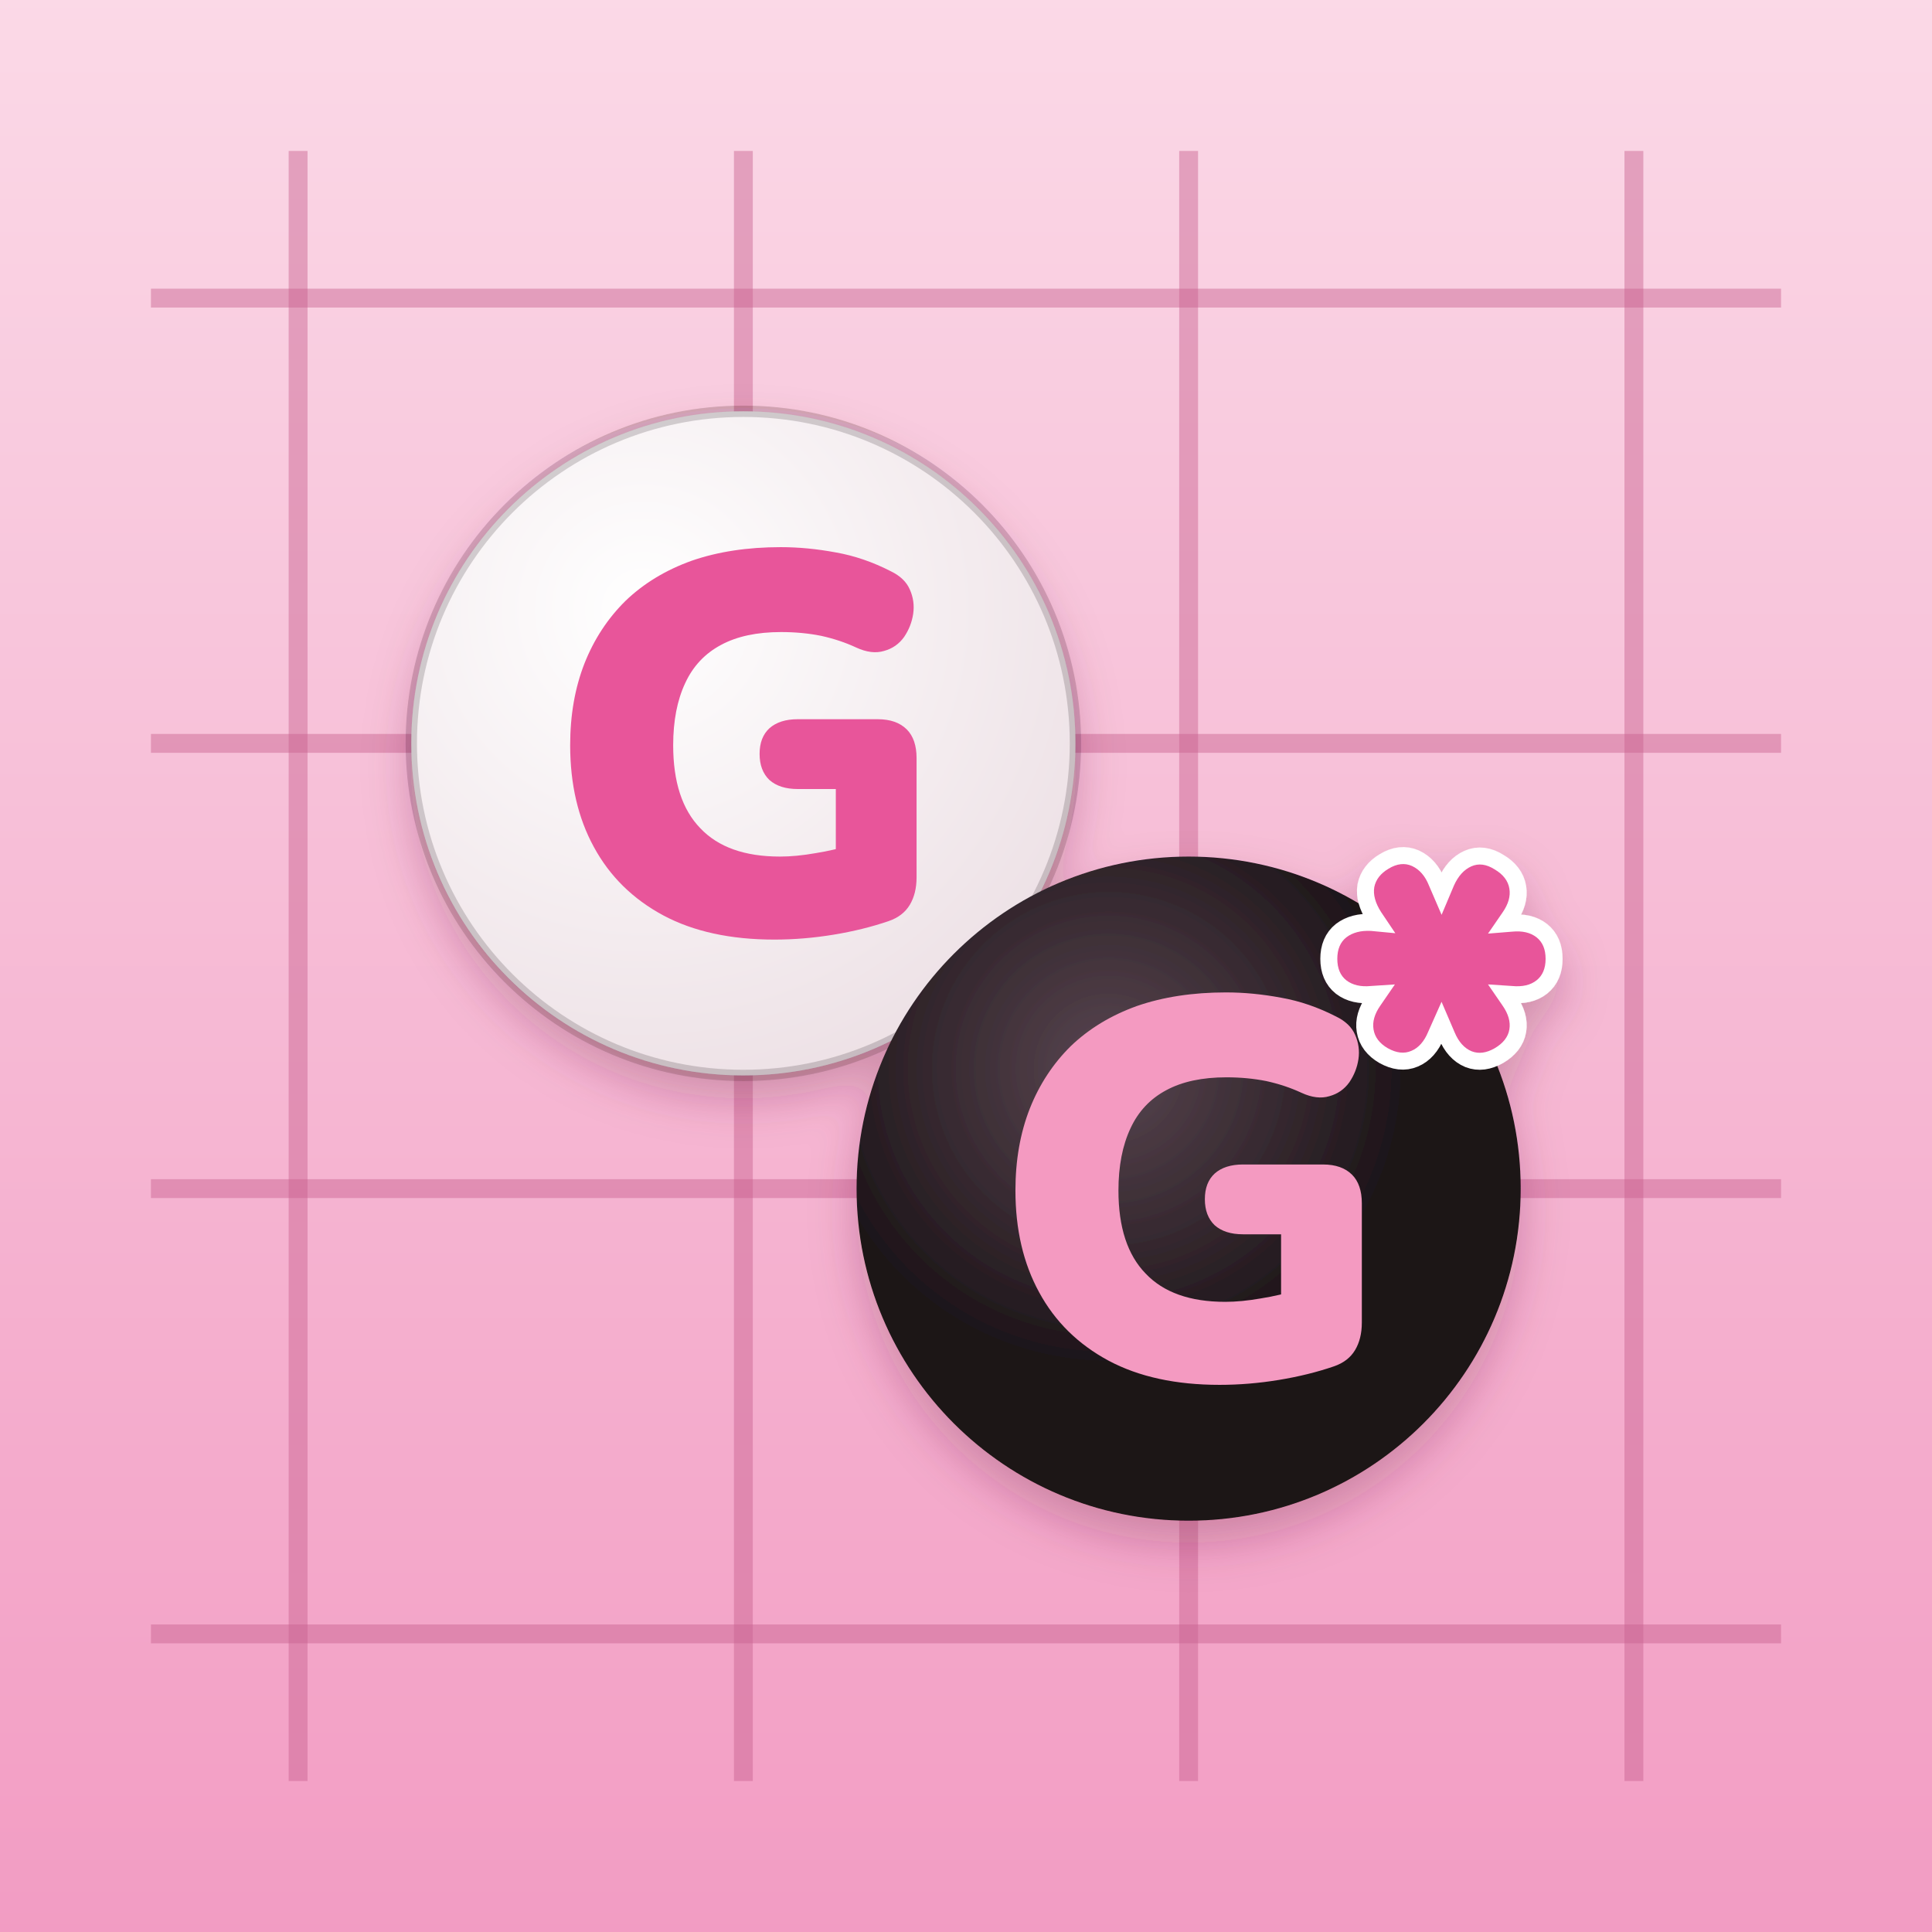
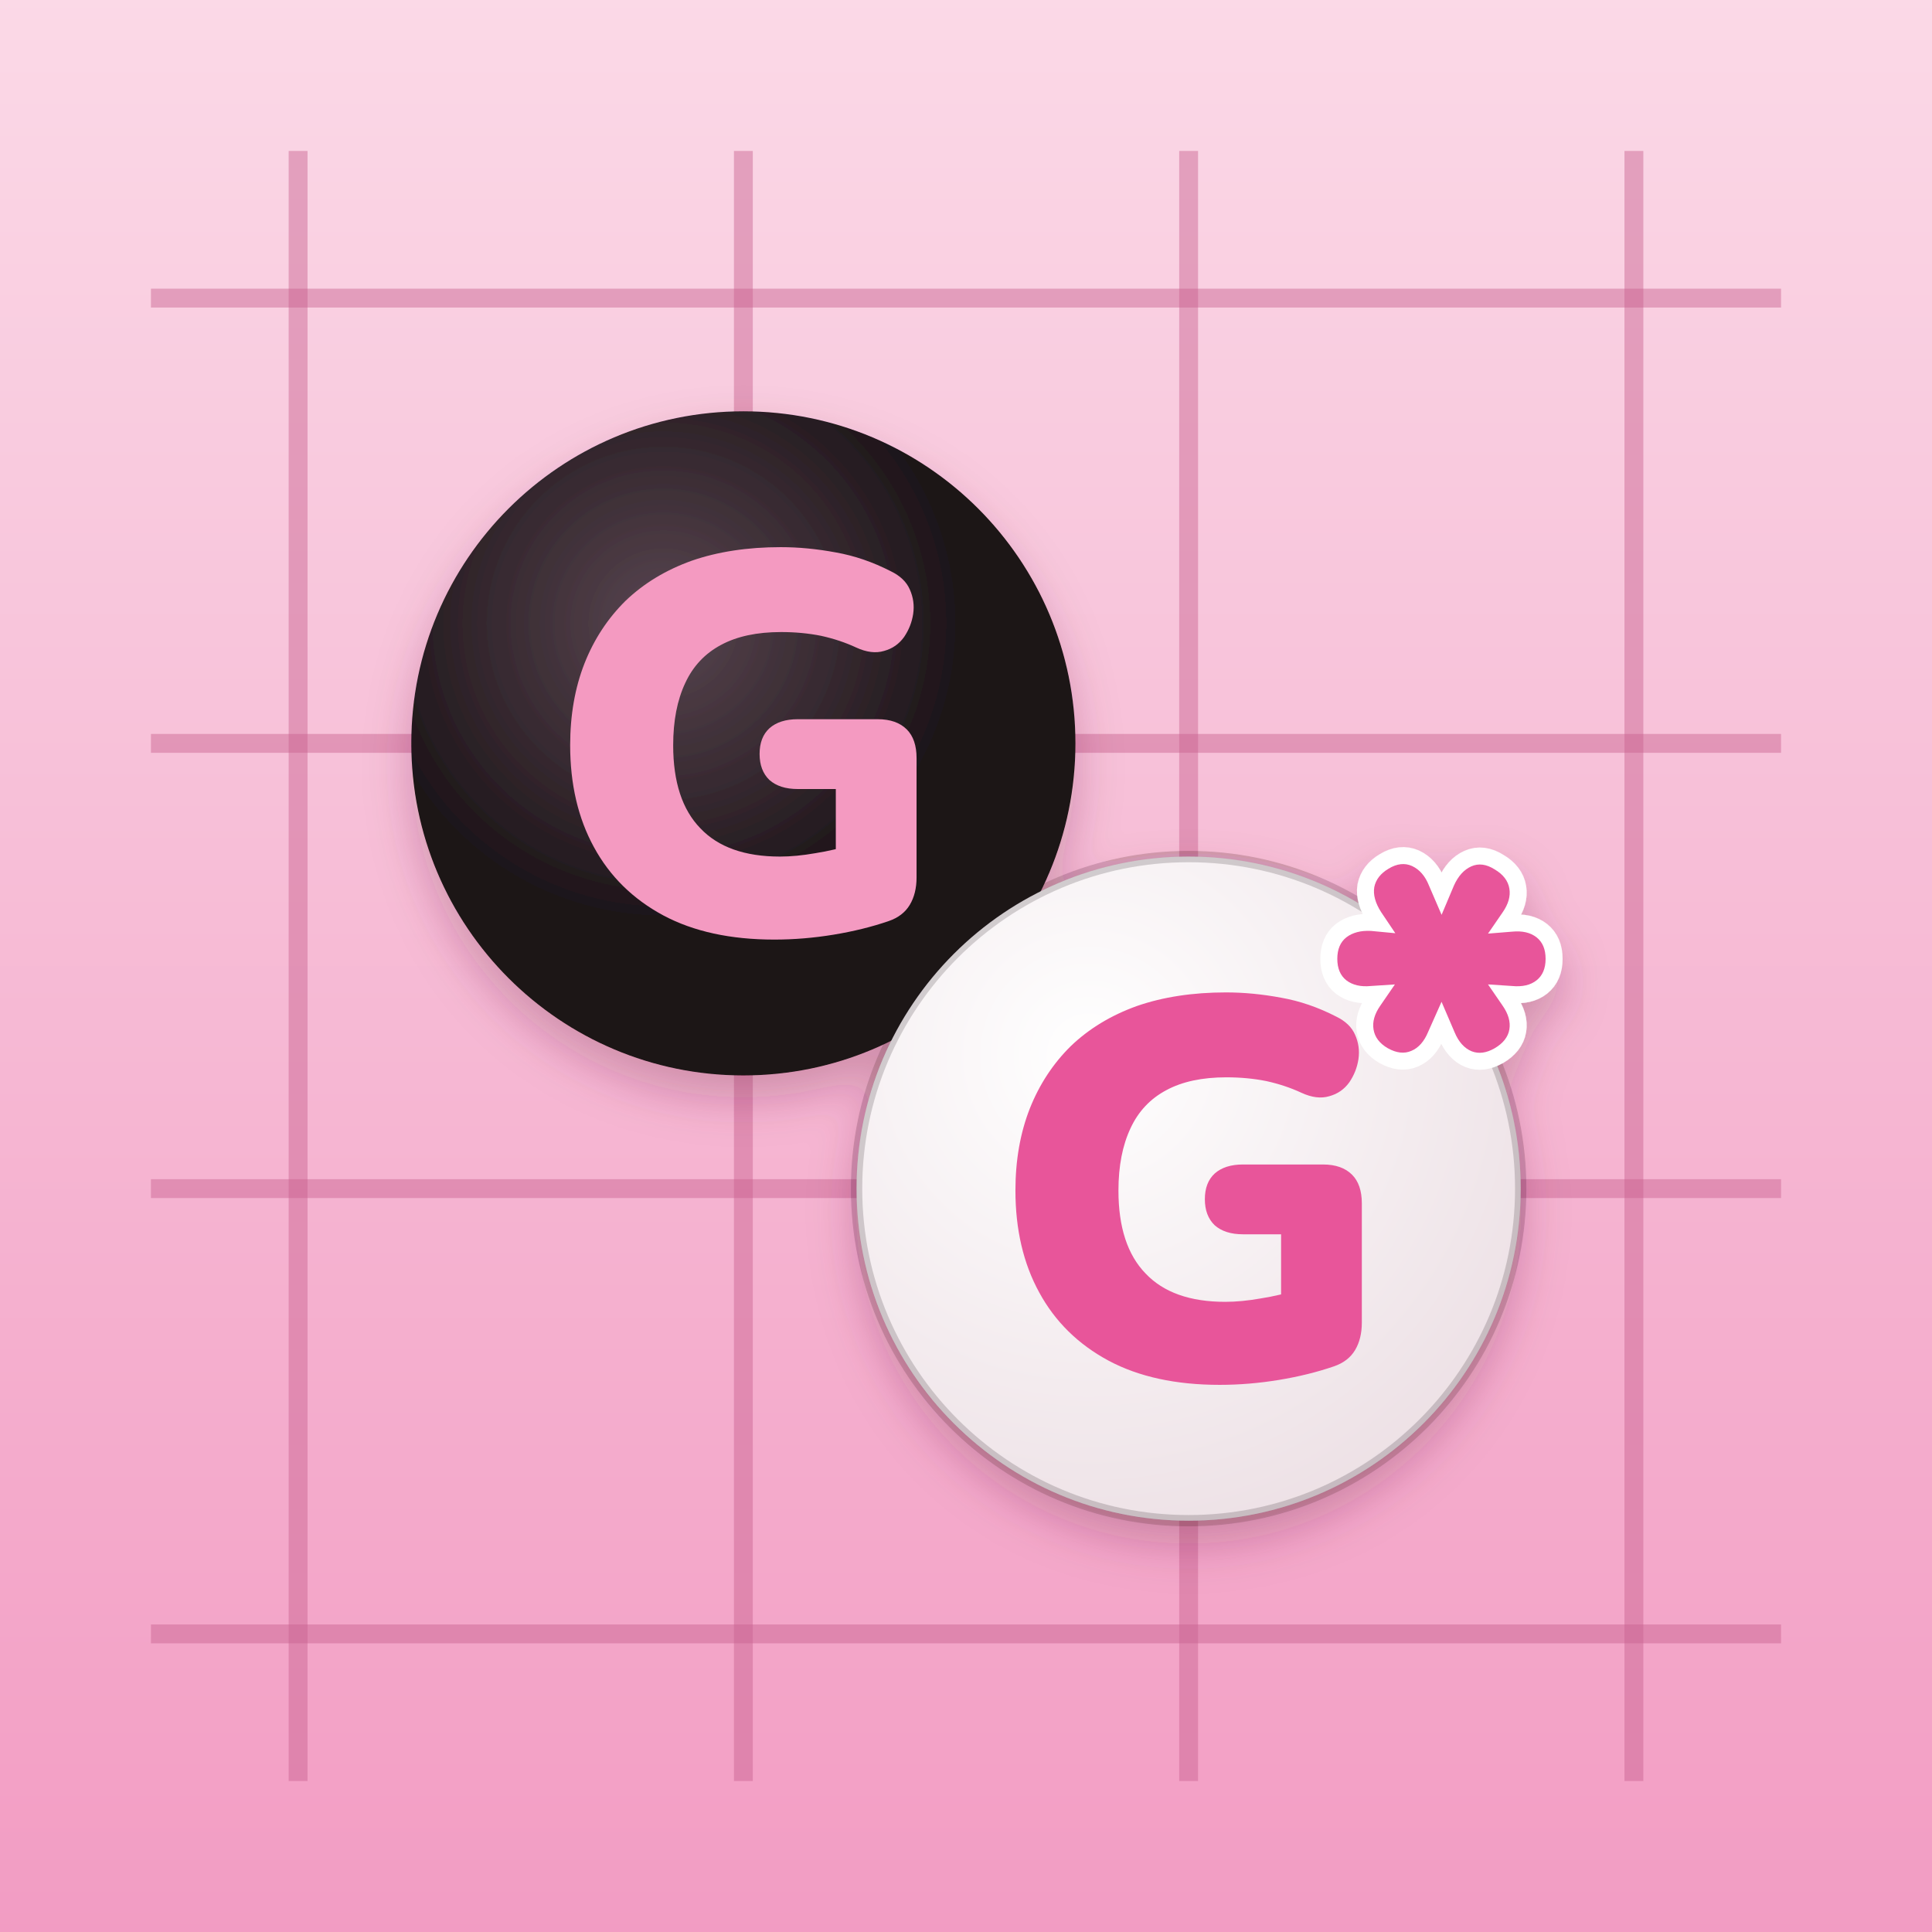
<svg xmlns="http://www.w3.org/2000/svg" viewBox="0 0 512 512">
  <defs>
    <linearGradient id="bg" x1="0" y1="0" x2="0" y2="1">
      <stop offset="0" stop-color="#fbd9e7" />
      <stop offset="1" stop-color="#f29cc3" />
    </linearGradient>
    <radialGradient id="b" cx="0.38" cy="0.32" r="0.75">
      <stop offset="0" stop-color="#5a4651" />
      <stop offset="0.6" stop-color="#1c1418" />
    </radialGradient>
    <radialGradient id="w" cx="0.35" cy="0.3" r="0.8">
      <stop offset="0" stop-color="#ffffff" />
      <stop offset="1" stop-color="#ecdfe4" />
    </radialGradient>
    <filter id="sh" x="-30%" y="-30%" width="160%" height="160%">
      <feDropShadow dx="0" dy="6" stdDeviation="6" flood-color="#6b1d44" flood-opacity=".28" />
    </filter>
  </defs>
  <rect width="512" height="512" fill="url(#bg)" />
  <g stroke="#c9608f" stroke-opacity=".45" stroke-width="5">
    <line x1="79" y1="40" x2="79" y2="472" />
    <line x1="197" y1="40" x2="197" y2="472" />
    <line x1="315" y1="40" x2="315" y2="472" />
    <line x1="433" y1="40" x2="433" y2="472" />
    <line x1="40" y1="79" x2="472" y2="79" />
    <line x1="40" y1="197" x2="472" y2="197" />
    <line x1="40" y1="315" x2="472" y2="315" />
    <line x1="40" y1="433" x2="472" y2="433" />
  </g>
  <g filter="url(#sh)">
-     <circle cx="197" cy="197" r="88" fill="url(#w)" stroke="#1c1418" stroke-opacity=".18" stroke-width="3" />
-     <path d="M205.2 249.0L205.2 249.0Q187.8 249.0 175.8 242.6Q163.7 236.1 157.4 224.5Q151.1 213.0 151.1 197.5L151.1 197.5Q151.1 185.5 154.9 175.8Q158.7 166.2 165.8 159.2Q173.0 152.3 183.3 148.6Q193.7 145 206.9 145L206.9 145Q214.0 145 221.5 146.4Q228.9 147.7 236.1 151.4L236.1 151.4Q239.8 153.2 241.1 156.2Q242.5 159.3 242.0 162.7Q241.5 166.0 239.6 168.8Q237.6 171.6 234.3 172.5Q231.0 173.5 226.9 171.6L226.9 171.6Q222.6 169.6 217.6 168.5Q212.6 167.5 207.0 167.5L207.0 167.5Q197.4 167.5 191.1 170.9Q184.7 174.3 181.6 181.0Q178.4 187.8 178.4 197.5L178.4 197.5Q178.4 212.1 185.6 219.5Q192.7 227.0 206.7 227.0L206.7 227.0Q211.0 227.0 216.1 226.1Q221.2 225.3 226.3 223.7L226.3 223.7L221.5 233.6L221.5 209.1L211.4 209.1Q206.6 209.1 203.9 206.7Q201.3 204.2 201.3 199.8L201.3 199.8Q201.3 195.4 203.9 193.0Q206.6 190.6 211.4 190.6L211.4 190.6L232.6 190.6Q237.6 190.6 240.3 193.3Q242.9 195.9 242.9 200.9L242.9 200.9L242.9 232.5Q242.9 236.8 241.1 239.8Q239.3 242.8 235.5 244.1L235.5 244.1Q228.8 246.4 220.9 247.7Q213.0 249.0 205.2 249.0Z" fill="#e8559a" />
-     <circle cx="315" cy="315" r="88" fill="url(#b)" />
-     <path d="M323.2 367L323.2 367Q305.8 367 293.8 360.6Q281.7 354.1 275.4 342.5Q269.1 331.0 269.1 315.5L269.1 315.5Q269.1 303.5 272.9 293.8Q276.7 284.2 283.8 277.2Q291.0 270.3 301.3 266.6Q311.7 263 324.9 263L324.9 263Q332.0 263 339.5 264.4Q346.9 265.7 354.1 269.4L354.1 269.4Q357.8 271.2 359.1 274.2Q360.5 277.3 360.0 280.7Q359.5 284.0 357.6 286.8Q355.6 289.6 352.3 290.5Q349.0 291.5 344.9 289.6L344.9 289.6Q340.6 287.6 335.6 286.5Q330.6 285.5 325.0 285.5L325.0 285.5Q315.4 285.5 309.1 288.9Q302.7 292.3 299.6 299.0Q296.4 305.8 296.4 315.5L296.4 315.5Q296.4 330.1 303.6 337.5Q310.7 345.0 324.7 345.0L324.7 345.0Q329.0 345.0 334.1 344.1Q339.2 343.3 344.3 341.7L344.3 341.7L339.5 351.6L339.5 327.1L329.4 327.1Q324.6 327.1 321.9 324.7Q319.3 322.2 319.3 317.8L319.3 317.8Q319.3 313.4 321.9 311.0Q324.6 308.6 329.4 308.6L329.4 308.6L350.6 308.6Q355.6 308.6 358.3 311.3Q360.9 313.9 360.9 318.9L360.9 318.9L360.9 350.5Q360.9 354.8 359.1 357.8Q357.3 360.8 353.5 362.1L353.5 362.1Q346.8 364.4 338.9 365.7Q331.0 367 323.2 367Z" fill="#f49ac1" />
+     <circle cx="197" cy="197" r="88" fill="url(#b)" />
+     <path d="M205.2 249.0L205.2 249.0Q187.8 249.0 175.8 242.6Q163.7 236.1 157.4 224.5Q151.1 213.0 151.1 197.5L151.1 197.5Q151.1 185.5 154.9 175.8Q158.7 166.2 165.8 159.2Q173.0 152.3 183.3 148.6Q193.7 145 206.9 145L206.9 145Q214.0 145 221.5 146.4Q228.9 147.7 236.1 151.4L236.1 151.4Q239.8 153.2 241.1 156.2Q242.5 159.3 242.0 162.7Q241.5 166.0 239.6 168.8Q237.6 171.6 234.3 172.5Q231.0 173.5 226.9 171.6L226.9 171.6Q222.6 169.6 217.6 168.5Q212.6 167.5 207.0 167.5L207.0 167.5Q197.4 167.5 191.1 170.9Q184.7 174.3 181.6 181.0Q178.4 187.8 178.4 197.5L178.4 197.5Q178.4 212.1 185.6 219.5Q192.7 227.0 206.7 227.0L206.7 227.0Q211.0 227.0 216.1 226.1Q221.2 225.3 226.3 223.7L226.3 223.7L221.5 233.6L221.5 209.1L211.4 209.1Q206.6 209.1 203.9 206.7Q201.3 204.2 201.3 199.8L201.3 199.8Q201.3 195.4 203.9 193.0Q206.6 190.6 211.4 190.6L211.4 190.6L232.6 190.6Q237.6 190.6 240.3 193.3Q242.9 195.9 242.9 200.9L242.9 200.9L242.9 232.5Q242.9 236.8 241.1 239.8Q239.3 242.8 235.5 244.1L235.5 244.1Q228.8 246.4 220.9 247.7Q213.0 249.0 205.2 249.0Z" fill="#f49ac1" />
+     <circle cx="315" cy="315" r="88" fill="url(#w)" stroke="#1c1418" stroke-opacity=".18" stroke-width="3" />
+     <path d="M323.2 367L323.2 367Q305.8 367 293.8 360.6Q281.7 354.1 275.4 342.5Q269.1 331.0 269.1 315.5L269.1 315.5Q269.1 303.5 272.9 293.8Q276.7 284.2 283.8 277.2Q291.0 270.3 301.3 266.6Q311.7 263 324.9 263L324.9 263Q332.0 263 339.5 264.4Q346.9 265.7 354.1 269.4L354.1 269.4Q357.8 271.2 359.1 274.2Q360.5 277.3 360.0 280.7Q359.5 284.0 357.6 286.8Q355.6 289.6 352.3 290.5Q349.0 291.5 344.9 289.6L344.9 289.6Q340.6 287.6 335.6 286.5Q330.6 285.5 325.0 285.5L325.0 285.5Q315.4 285.5 309.1 288.9Q302.7 292.3 299.6 299.0Q296.4 305.8 296.4 315.5L296.4 315.5Q296.4 330.1 303.6 337.5Q310.7 345.0 324.7 345.0L324.7 345.0Q329.0 345.0 334.1 344.1Q339.2 343.3 344.3 341.7L344.3 341.7L339.5 351.6L339.5 327.1L329.4 327.1Q324.6 327.1 321.9 324.7Q319.3 322.2 319.3 317.8L319.3 317.8Q319.3 313.4 321.9 311.0Q324.6 308.6 329.4 308.6L329.4 308.6L350.6 308.6Q355.6 308.6 358.3 311.3Q360.9 313.9 360.9 318.9L360.9 318.9L360.9 350.5Q360.9 354.8 359.1 357.8Q357.3 360.8 353.5 362.1L353.5 362.1Q346.8 364.4 338.9 365.7Q331.0 367 323.2 367Z" fill="#e8559a" />
    <path d="M367.8 277.8L367.8 277.8Q364.5 275.9 364.0 272.8Q363.5 269.8 365.8 266.5L365.8 266.5L373.5 255.3L377.0 260.4L363.3 261.3Q359.3 261.7 356.8 259.8Q354.4 257.9 354.4 254.1L354.4 254.1Q354.4 250.3 356.8 248.4Q359.3 246.5 363.3 246.7L363.3 246.7L377.0 248.0L373.8 253.3L366.0 241.7Q363.7 238.1 364.2 235.1Q364.8 232.1 368.0 230.2L368.0 230.2Q371.3 228.2 374.2 229.5Q377.2 230.9 378.7 234.7L378.7 234.7L383.4 245.6L380.7 245.6L385.3 234.7Q387.0 230.9 389.9 229.6Q392.8 228.3 396.1 230.4L396.1 230.4Q399.5 232.4 400.0 235.5Q400.5 238.5 398.2 241.8L398.2 241.8L390.5 253.0L387.1 248.0L400.7 246.9Q404.8 246.5 407.2 248.4Q409.6 250.3 409.6 254.1L409.6 254.1Q409.6 257.9 407.2 259.8Q404.8 261.7 400.7 261.3L400.7 261.3L387.1 260.4L390.5 255.3L398.2 266.5Q400.5 269.8 400.0 272.8Q399.5 275.8 396.1 277.8L396.1 277.8Q392.8 279.7 390.0 278.6Q387.1 277.4 385.5 273.6L385.5 273.6L380.7 262.4L383.4 262.4L378.5 273.4Q376.9 277.3 374.0 278.5Q371.2 279.7 367.8 277.8Z" fill="#e8559a" stroke="#ffffff" stroke-width="9" stroke-linejoin="round" paint-order="stroke" />
  </g>
</svg>
